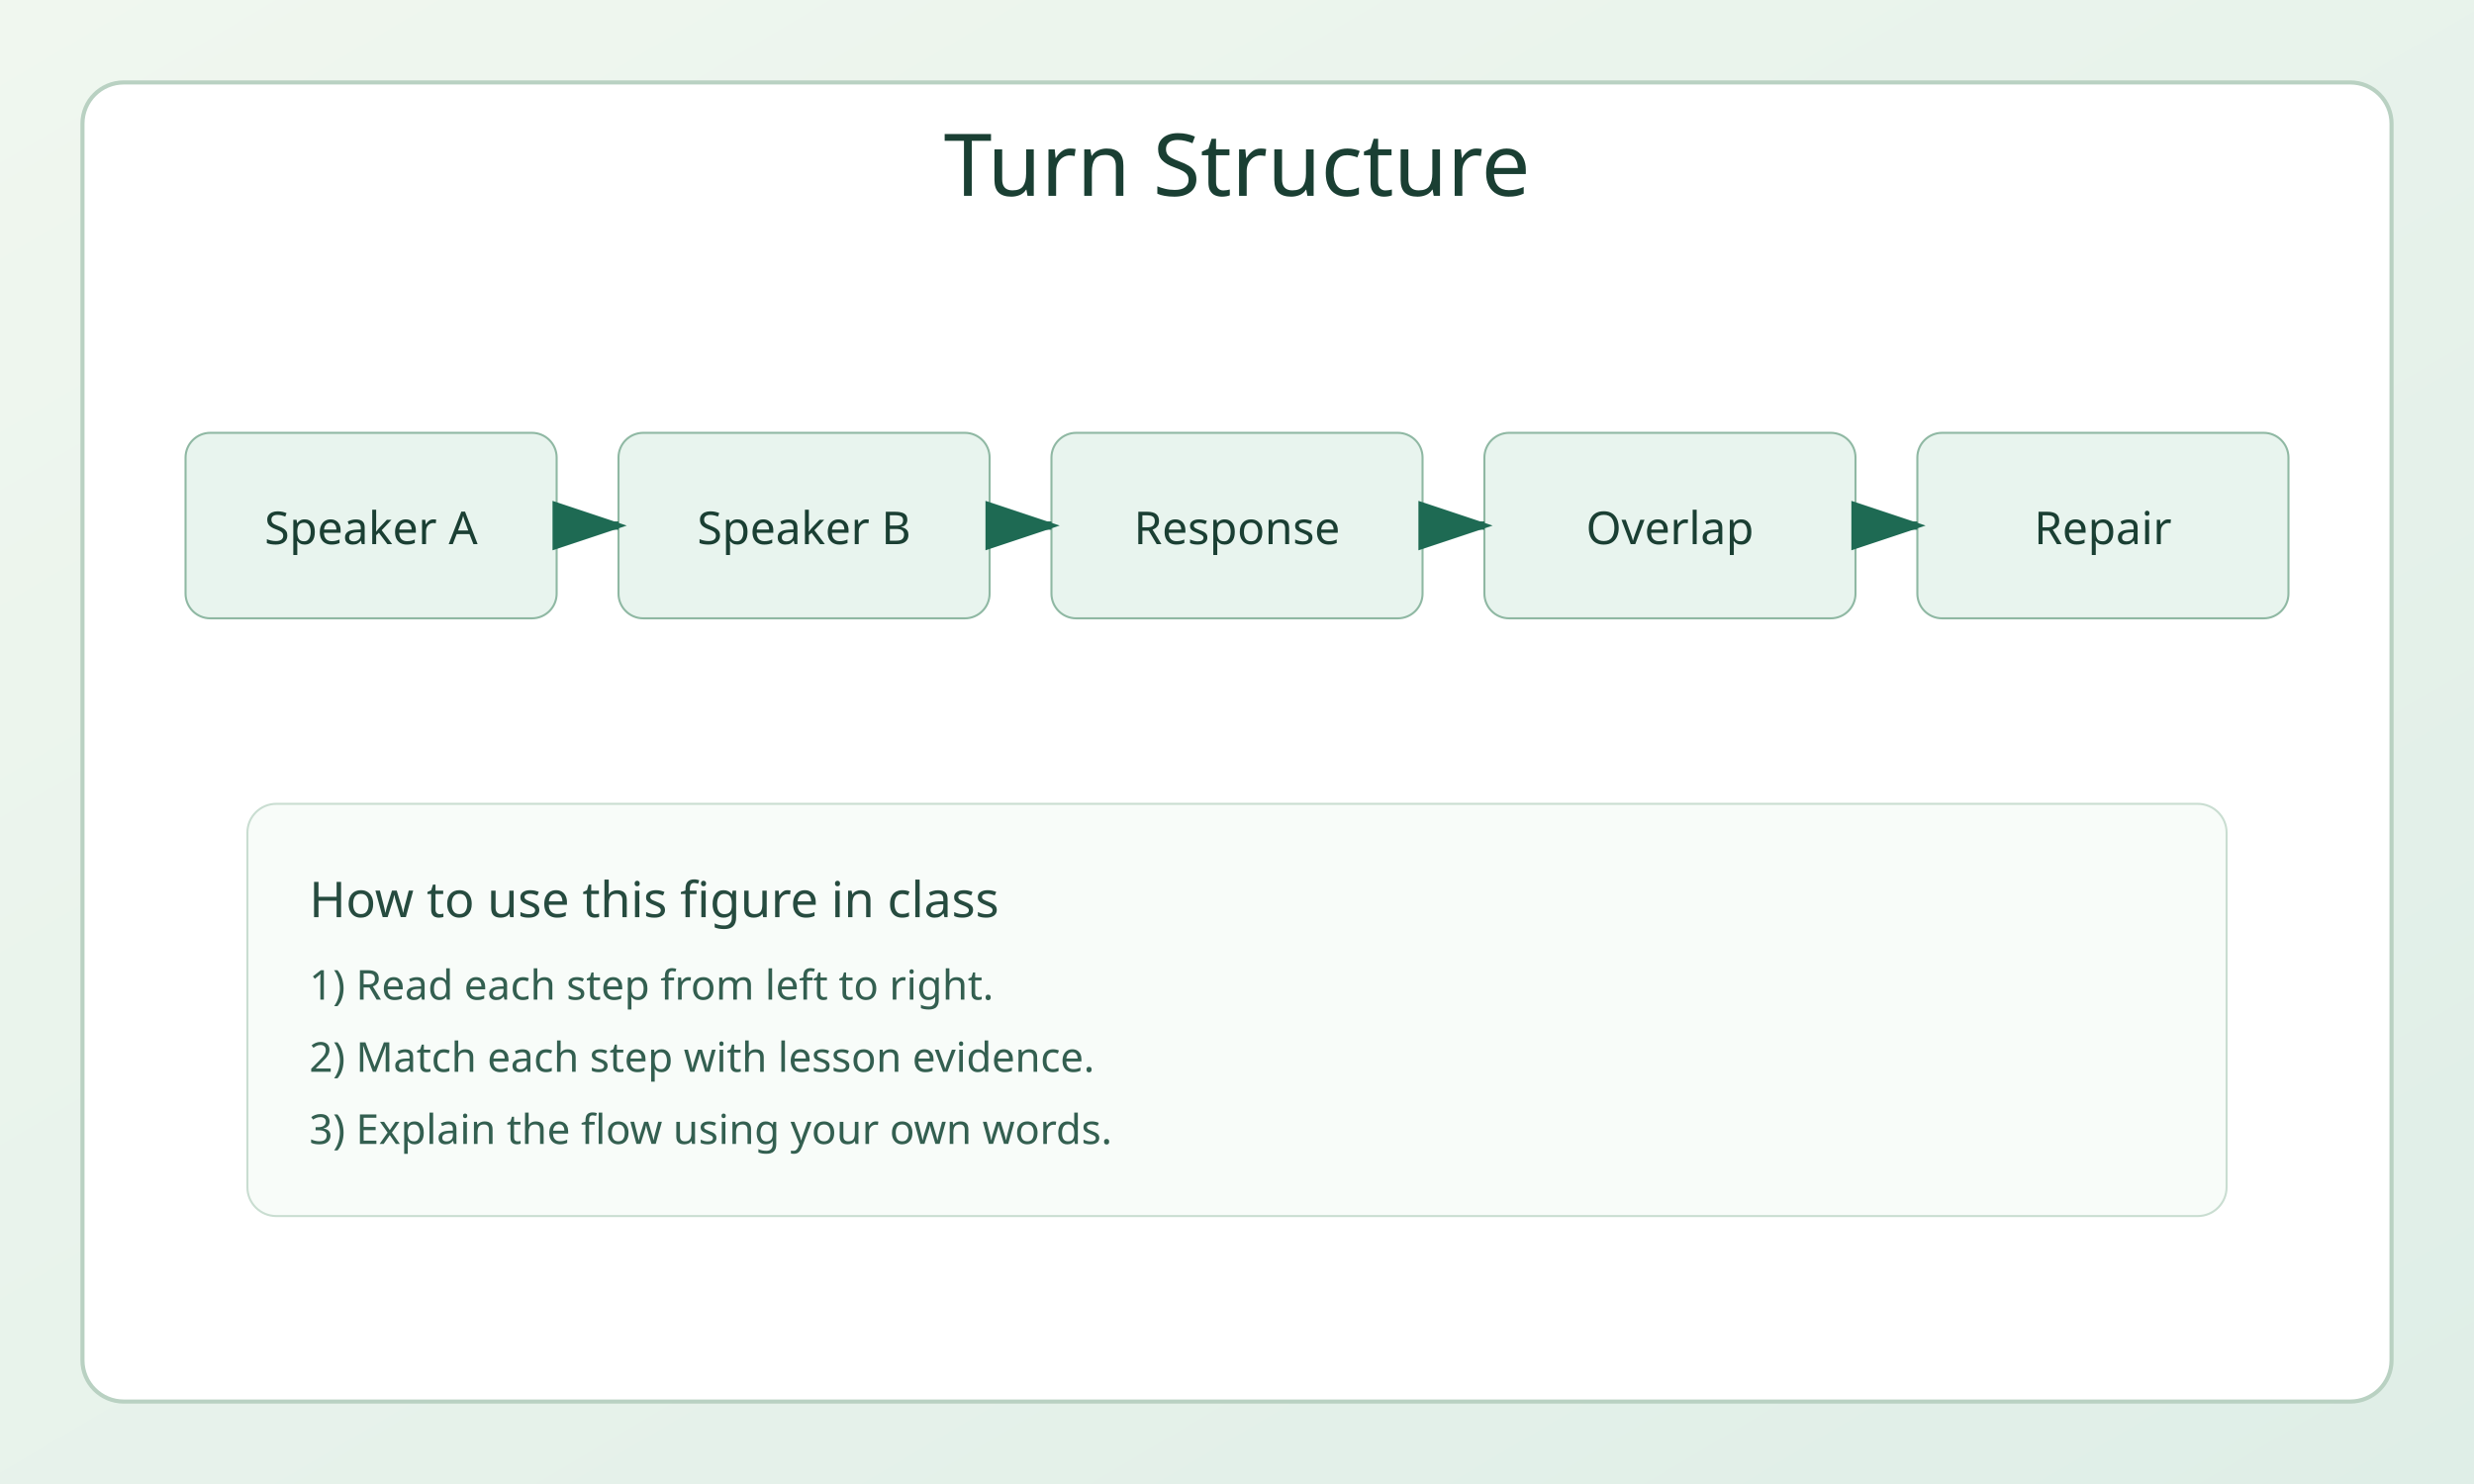
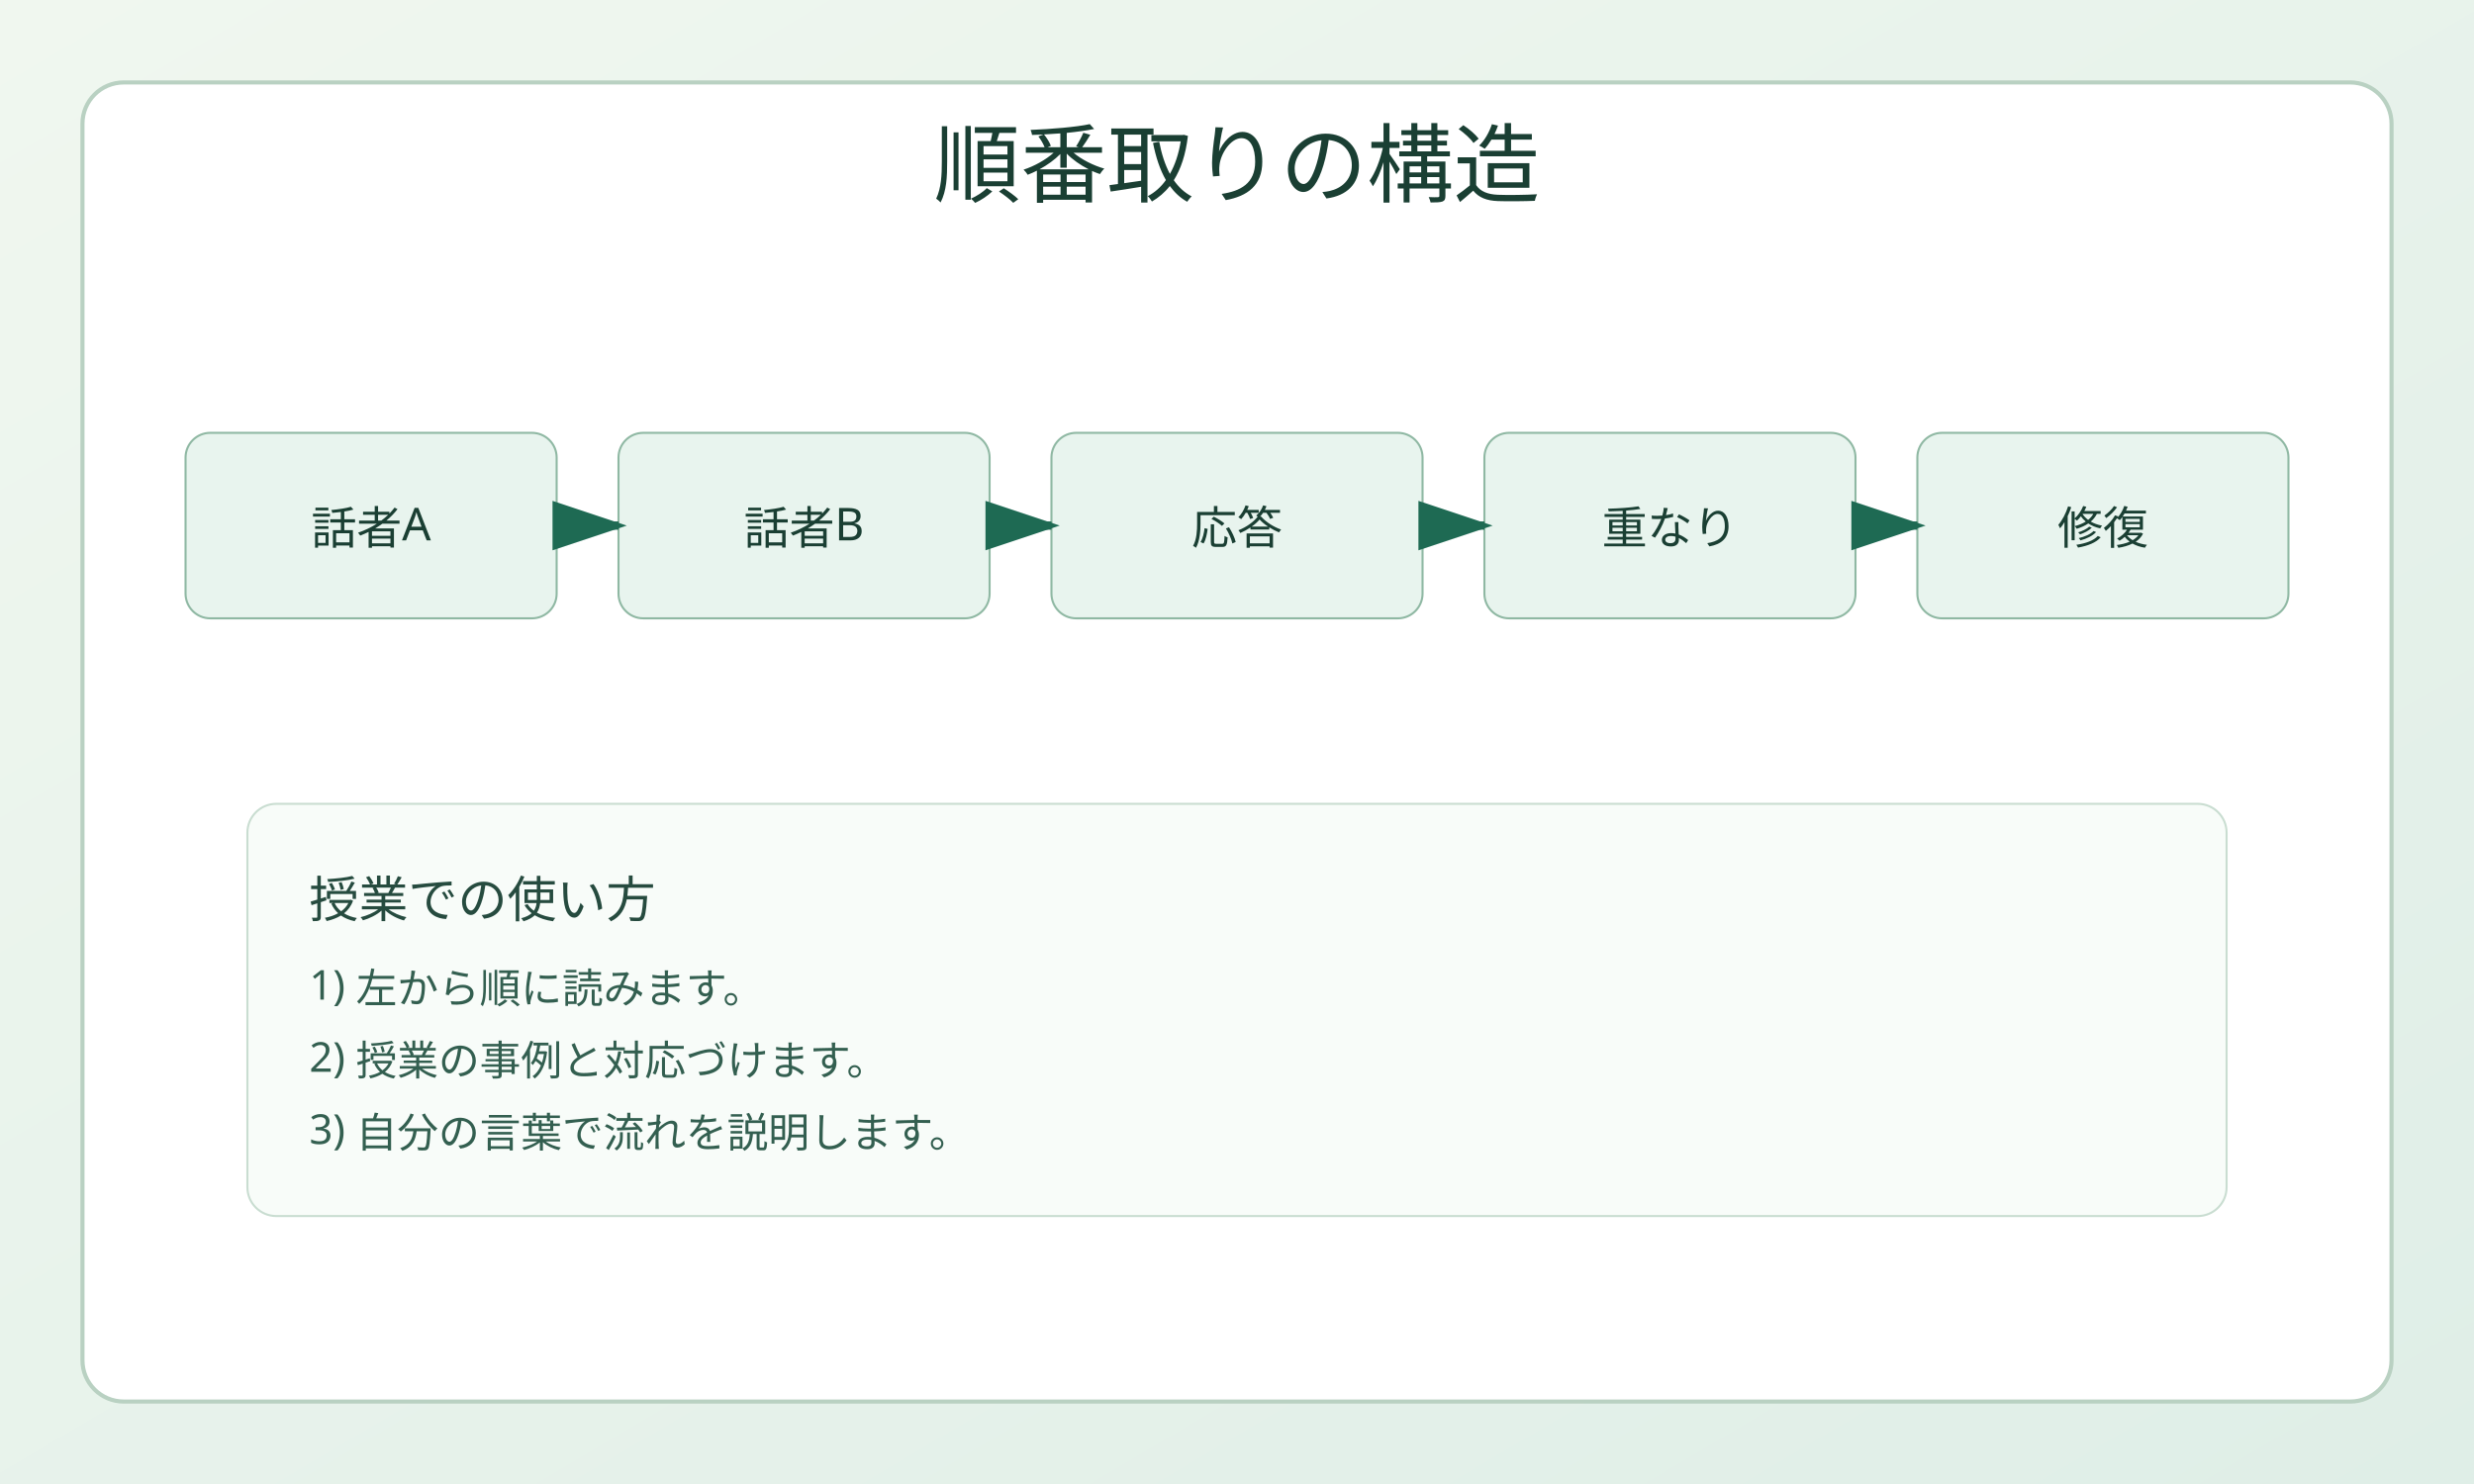
<svg xmlns="http://www.w3.org/2000/svg" width="1200" height="720" viewBox="0 0 1200 720" role="img" aria-labelledby="t d">
  <defs>
    <linearGradient id="g" x1="0" y1="0" x2="1" y2="1">
      <stop offset="0%" stop-color="#f0f7ef" />
      <stop offset="100%" stop-color="#dfeee7" />
    </linearGradient>
    <marker id="arrow" markerWidth="10" markerHeight="10" refX="8" refY="3" orient="auto">
      <path d="M0,0 L0,6 L9,3 z" fill="#1e6a53" />
    </marker>
  </defs>
  <rect x="0" y="0" width="1200" height="720" fill="url(#g)" />
  <rect x="40" y="40" width="1120" height="640" rx="20" fill="#ffffff" stroke="#b9d1c2" stroke-width="2" />
-   <text x="600" y="95" text-anchor="middle" font-family="Verdana, sans-serif" font-size="42" fill="#1a3f33">Turn Structure</text>
+   <text x="600" y="95" text-anchor="middle" font-family="Verdana, sans-serif" font-size="42" fill="#1a3f33">順番取りの構造</text>
  <rect x="90" y="210" width="180" height="90" rx="12" fill="#e8f4ee" stroke="#8fb8a3" />
-   <text x="180" y="264" text-anchor="middle" font-family="Verdana, sans-serif" font-size="22" fill="#1a3f33">Speaker A</text>
+   <text x="180" y="264" text-anchor="middle" font-family="Verdana, sans-serif" font-size="22" fill="#1a3f33">話者A</text>
  <rect x="300" y="210" width="180" height="90" rx="12" fill="#e8f4ee" stroke="#8fb8a3" />
-   <text x="390" y="264" text-anchor="middle" font-family="Verdana, sans-serif" font-size="22" fill="#1a3f33">Speaker B</text>
+   <text x="390" y="264" text-anchor="middle" font-family="Verdana, sans-serif" font-size="22" fill="#1a3f33">話者B</text>
  <rect x="510" y="210" width="180" height="90" rx="12" fill="#e8f4ee" stroke="#8fb8a3" />
-   <text x="600" y="264" text-anchor="middle" font-family="Verdana, sans-serif" font-size="22" fill="#1a3f33">Response</text>
+   <text x="600" y="264" text-anchor="middle" font-family="Verdana, sans-serif" font-size="22" fill="#1a3f33">応答</text>
  <rect x="720" y="210" width="180" height="90" rx="12" fill="#e8f4ee" stroke="#8fb8a3" />
-   <text x="810" y="264" text-anchor="middle" font-family="Verdana, sans-serif" font-size="22" fill="#1a3f33">Overlap</text>
+   <text x="810" y="264" text-anchor="middle" font-family="Verdana, sans-serif" font-size="22" fill="#1a3f33">重なり</text>
  <rect x="930" y="210" width="180" height="90" rx="12" fill="#e8f4ee" stroke="#8fb8a3" />
-   <text x="1020" y="264" text-anchor="middle" font-family="Verdana, sans-serif" font-size="22" fill="#1a3f33">Repair</text>
+   <text x="1020" y="264" text-anchor="middle" font-family="Verdana, sans-serif" font-size="22" fill="#1a3f33">修復</text>
  <line x1="270" y1="255" x2="300" y2="255" stroke="#1e6a53" stroke-width="4" marker-end="url(#arrow)" />
  <line x1="480" y1="255" x2="510" y2="255" stroke="#1e6a53" stroke-width="4" marker-end="url(#arrow)" />
  <line x1="690" y1="255" x2="720" y2="255" stroke="#1e6a53" stroke-width="4" marker-end="url(#arrow)" />
  <line x1="900" y1="255" x2="930" y2="255" stroke="#1e6a53" stroke-width="4" marker-end="url(#arrow)" />
  <rect x="120" y="390" width="960" height="200" rx="14" fill="#f8fcf9" stroke="#c9ddd1" />
-   <text x="150" y="445" font-family="Verdana, sans-serif" font-size="24" fill="#264b3f">How to use this figure in class</text>
-   <text x="150" y="485" font-family="Verdana, sans-serif" font-size="20" fill="#335f50">1) Read each step from left to right.</text>
-   <text x="150" y="520" font-family="Verdana, sans-serif" font-size="20" fill="#335f50">2) Match each step with lesson evidence.</text>
-   <text x="150" y="555" font-family="Verdana, sans-serif" font-size="20" fill="#335f50">3) Explain the flow using your own words.</text>
+   <text x="150" y="445" font-family="Verdana, sans-serif" font-size="24" fill="#264b3f">授業での使い方</text>
+   <text x="150" y="485" font-family="Verdana, sans-serif" font-size="20" fill="#335f50">1) 左から順に読みます。</text>
+   <text x="150" y="520" font-family="Verdana, sans-serif" font-size="20" fill="#335f50">2) 授業の事例と対応づけます。</text>
+   <text x="150" y="555" font-family="Verdana, sans-serif" font-size="20" fill="#335f50">3) 自分の言葉で流れを説明します。</text>
</svg>
